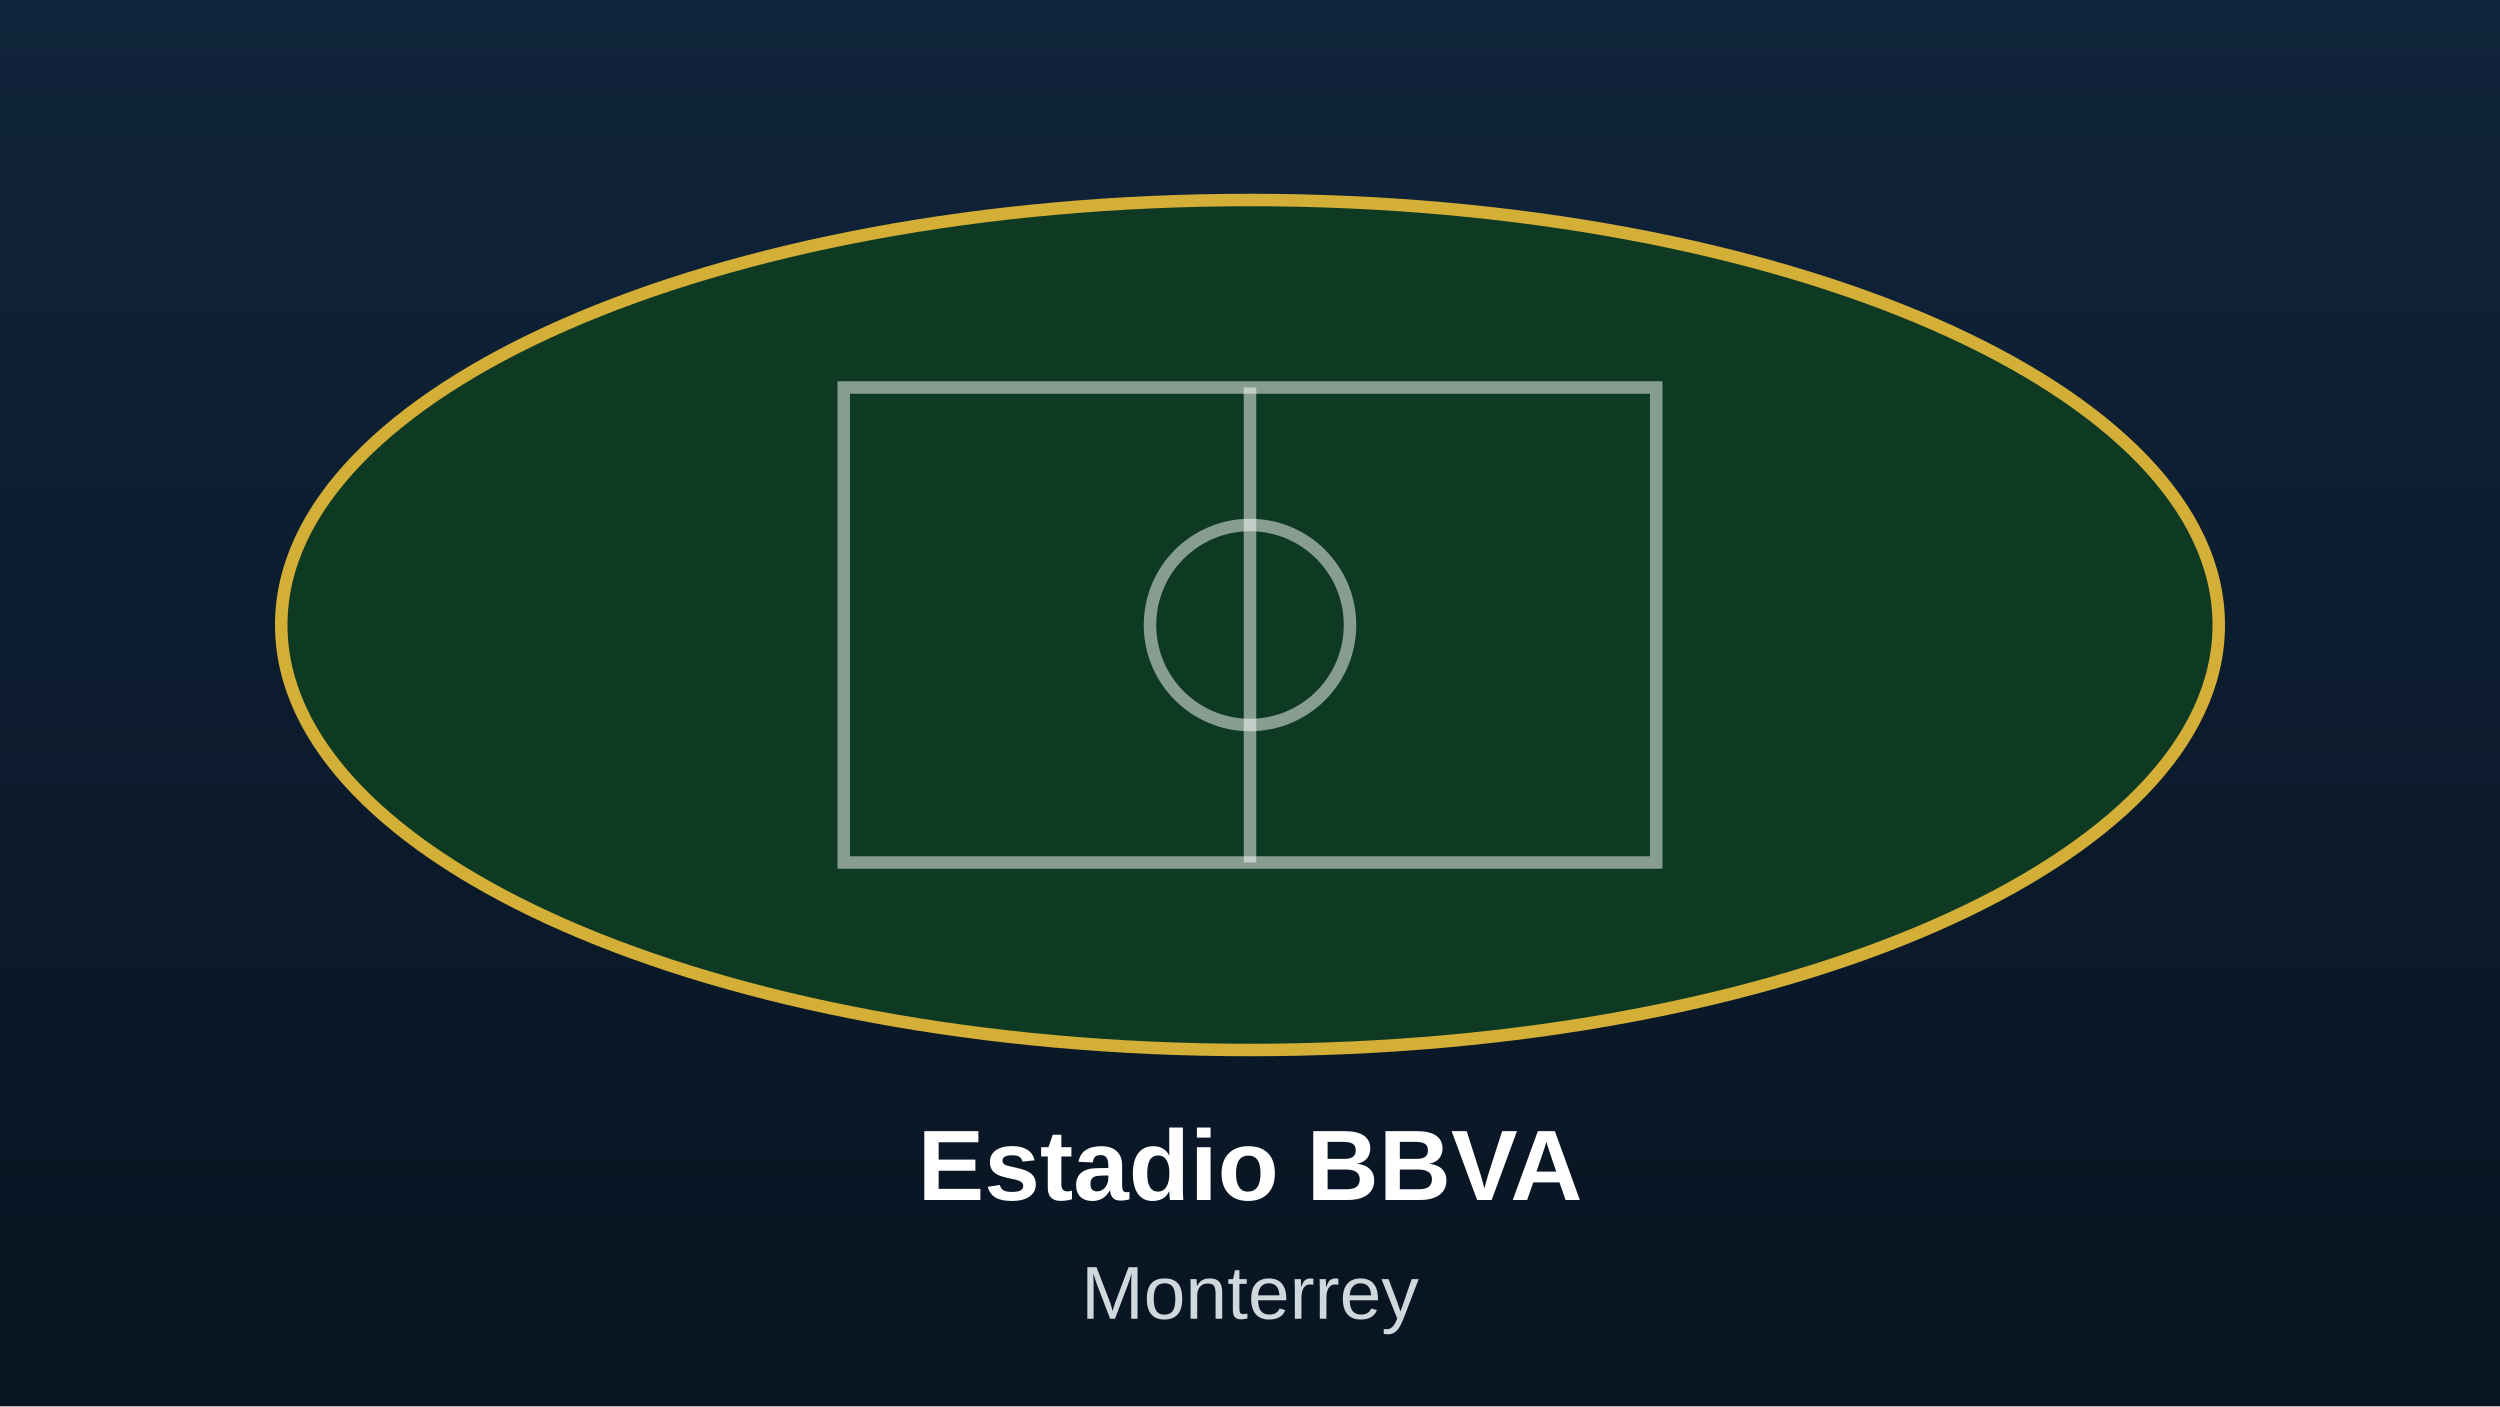
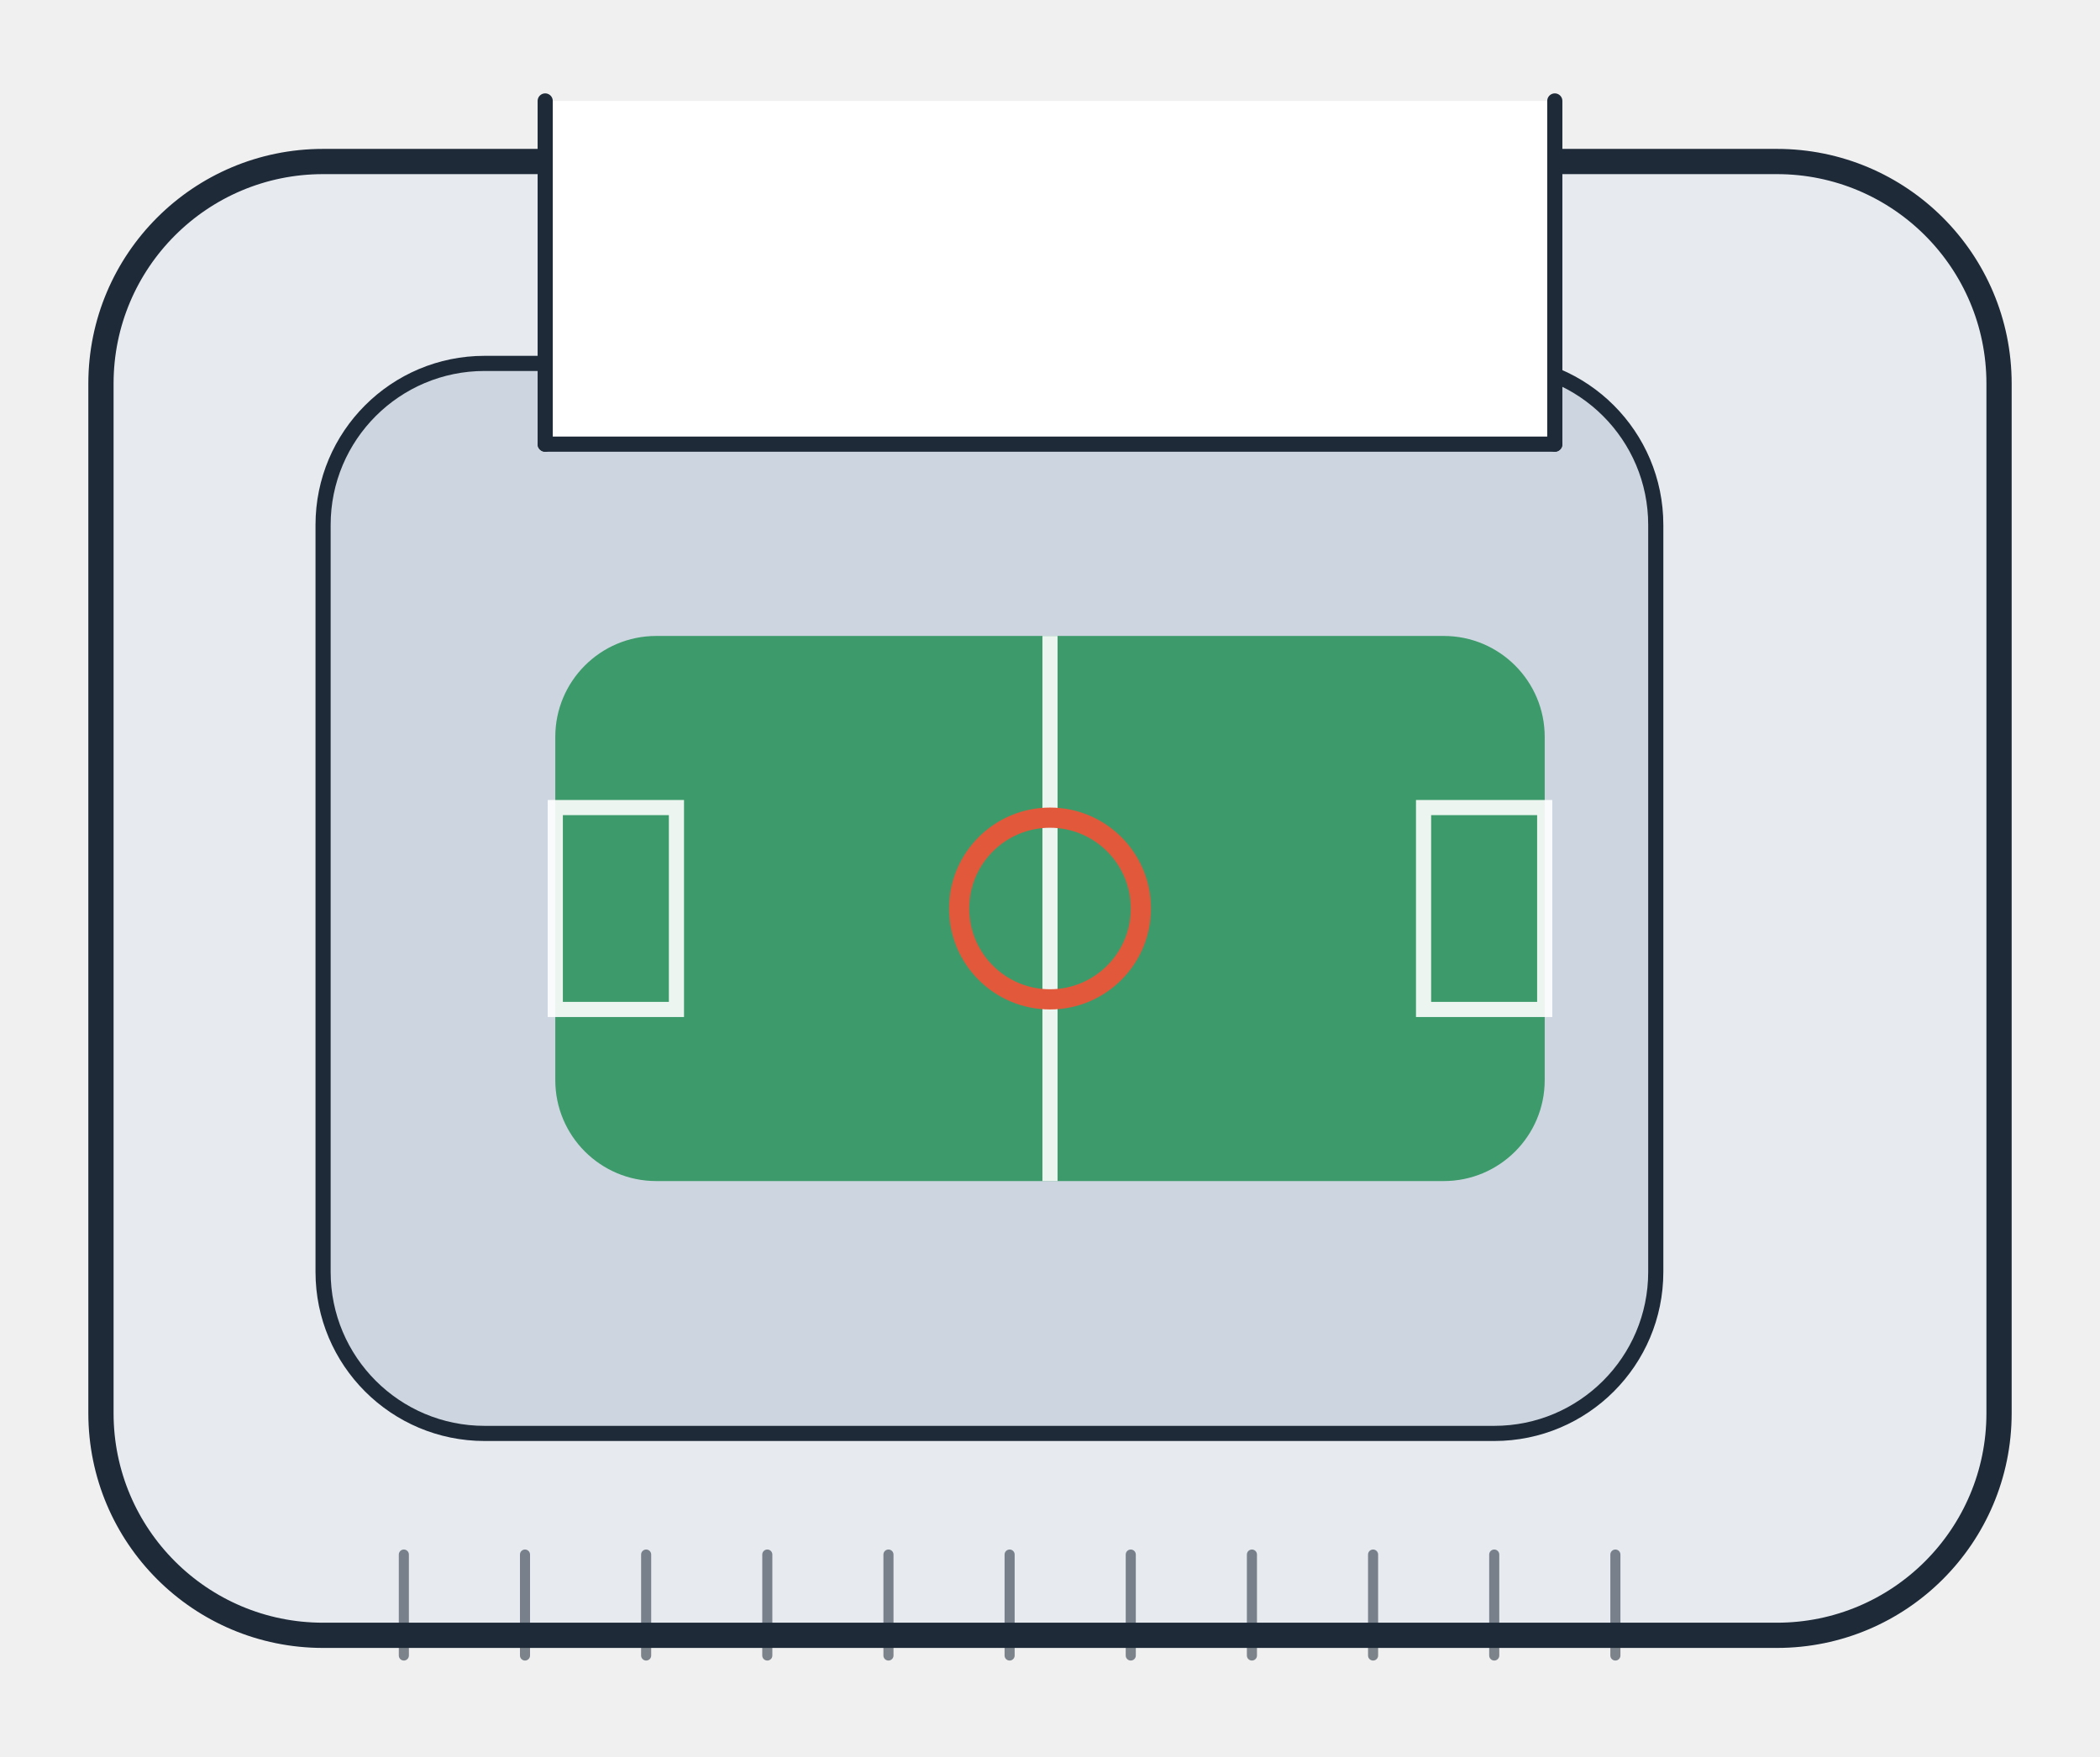
- <svg xmlns="http://www.w3.org/2000/svg" viewBox="0 0 400 225" role="img" aria-label="Estadio BBVA">
+ <svg xmlns="http://www.w3.org/2000/svg" viewBox="46 136 208 174" role="img" aria-label="Estadio BBVA, Monterrey, Mexico">
  <defs>
-     <linearGradient id="bg" x1="0" y1="0" x2="0" y2="1">
-       <stop offset="0" stop-color="#10243b" />
-       <stop offset="1" stop-color="#081421" />
-     </linearGradient>
+     <style>
+     .struct{fill:none;stroke:#1E2A38;stroke-width:2.5;stroke-linejoin:round;stroke-linecap:round}
+     .thin{fill:none;stroke:#1E2A38;stroke-width:1.5;stroke-linejoin:round;stroke-linecap:round}
+     .hair{fill:none;stroke:#1E2A38;stroke-width:1;stroke-linecap:round;opacity:.55}
+     .concrete{fill:#E7EBF0}
+     .stands{fill:#CDD6E0}
+     .canopy{fill:#EDF0F4}
+     .void{fill:#FFFFFF}
+     .pitch{fill:#3D9A6A}
+     .pline{fill:none;stroke:#FFFFFF;stroke-width:1.5;opacity:.9}
+     .acc{fill:#E1593A}
+     .accs{fill:none;stroke:#E1593A;stroke-width:2}
+     .green{fill:#6FB98F}
+     .ribs{fill:none;stroke:#B7C0CC;stroke-width:16;stroke-dasharray:3 9}
+     .louver{fill:none;stroke:#B7C0CC;stroke-width:13;stroke-dasharray:2 5}
+ </style>
+     <pattern id="frit" width="9" height="9" patternUnits="userSpaceOnUse">
+       <circle cx="2" cy="2" r="0.9" fill="#C7D0DA" />
+     </pattern>
  </defs>
-   <rect width="400" height="225" fill="url(#bg)" />
-   <ellipse cx="200" cy="100" rx="155" ry="68" fill="#0e3a24" stroke="#d4af37" stroke-width="2" />
-   <rect x="135" y="62" width="130" height="76" fill="none" stroke="#ffffff" stroke-opacity="0.5" stroke-width="2" />
-   <line x1="200" y1="62" x2="200" y2="138" stroke="#ffffff" stroke-opacity="0.5" stroke-width="2" />
-   <circle cx="200" cy="100" r="16" fill="none" stroke="#ffffff" stroke-opacity="0.5" stroke-width="2" />
-   <text x="200" y="192" font-family="Arial, sans-serif" font-size="16" font-weight="700" fill="#ffffff" text-anchor="middle">Estadio BBVA</text>
-   <text x="200" y="211" font-family="Arial, sans-serif" font-size="12" fill="#cfd8dc" text-anchor="middle">Monterrey</text>
+   <g>
+     <rect x="56" y="152" width="188" height="146" rx="22" class="concrete" />
+     <rect x="56" y="152" width="188" height="146" rx="22" class="struct" />
+     <rect x="78" y="172" width="132" height="106" rx="16" class="stands" />
+     <rect x="78" y="172" width="132" height="106" rx="16" class="thin" />
+     <rect x="101" y="199" width="98" height="54" rx="10" class="pitch" />
+     <line x1="150" y1="199" x2="150" y2="253" class="pline" />
+     <rect x="101" y="216" width="12" height="20" class="pline" />
+     <rect x="187" y="216" width="12" height="20" class="pline" />
+     <circle cx="150" cy="226" r="9" class="accs" />
+     <rect x="100" y="146" width="100" height="34" class="void" />
+     <line x1="100" y1="180" x2="200" y2="180" class="thin" />
+     <line x1="100" y1="146" x2="100" y2="180" class="thin" />
+     <line x1="200" y1="146" x2="200" y2="180" class="thin" />
+     <line x1="86" y1="300" x2="86" y2="290" class="hair" />
+     <line x1="98" y1="300" x2="98" y2="290" class="hair" />
+     <line x1="110" y1="300" x2="110" y2="290" class="hair" />
+     <line x1="122" y1="300" x2="122" y2="290" class="hair" />
+     <line x1="134" y1="300" x2="134" y2="290" class="hair" />
+     <line x1="146" y1="300" x2="146" y2="290" class="hair" />
+     <line x1="158" y1="300" x2="158" y2="290" class="hair" />
+     <line x1="170" y1="300" x2="170" y2="290" class="hair" />
+     <line x1="182" y1="300" x2="182" y2="290" class="hair" />
+     <line x1="194" y1="300" x2="194" y2="290" class="hair" />
+     <line x1="206" y1="300" x2="206" y2="290" class="hair" />
+   </g>
</svg>
